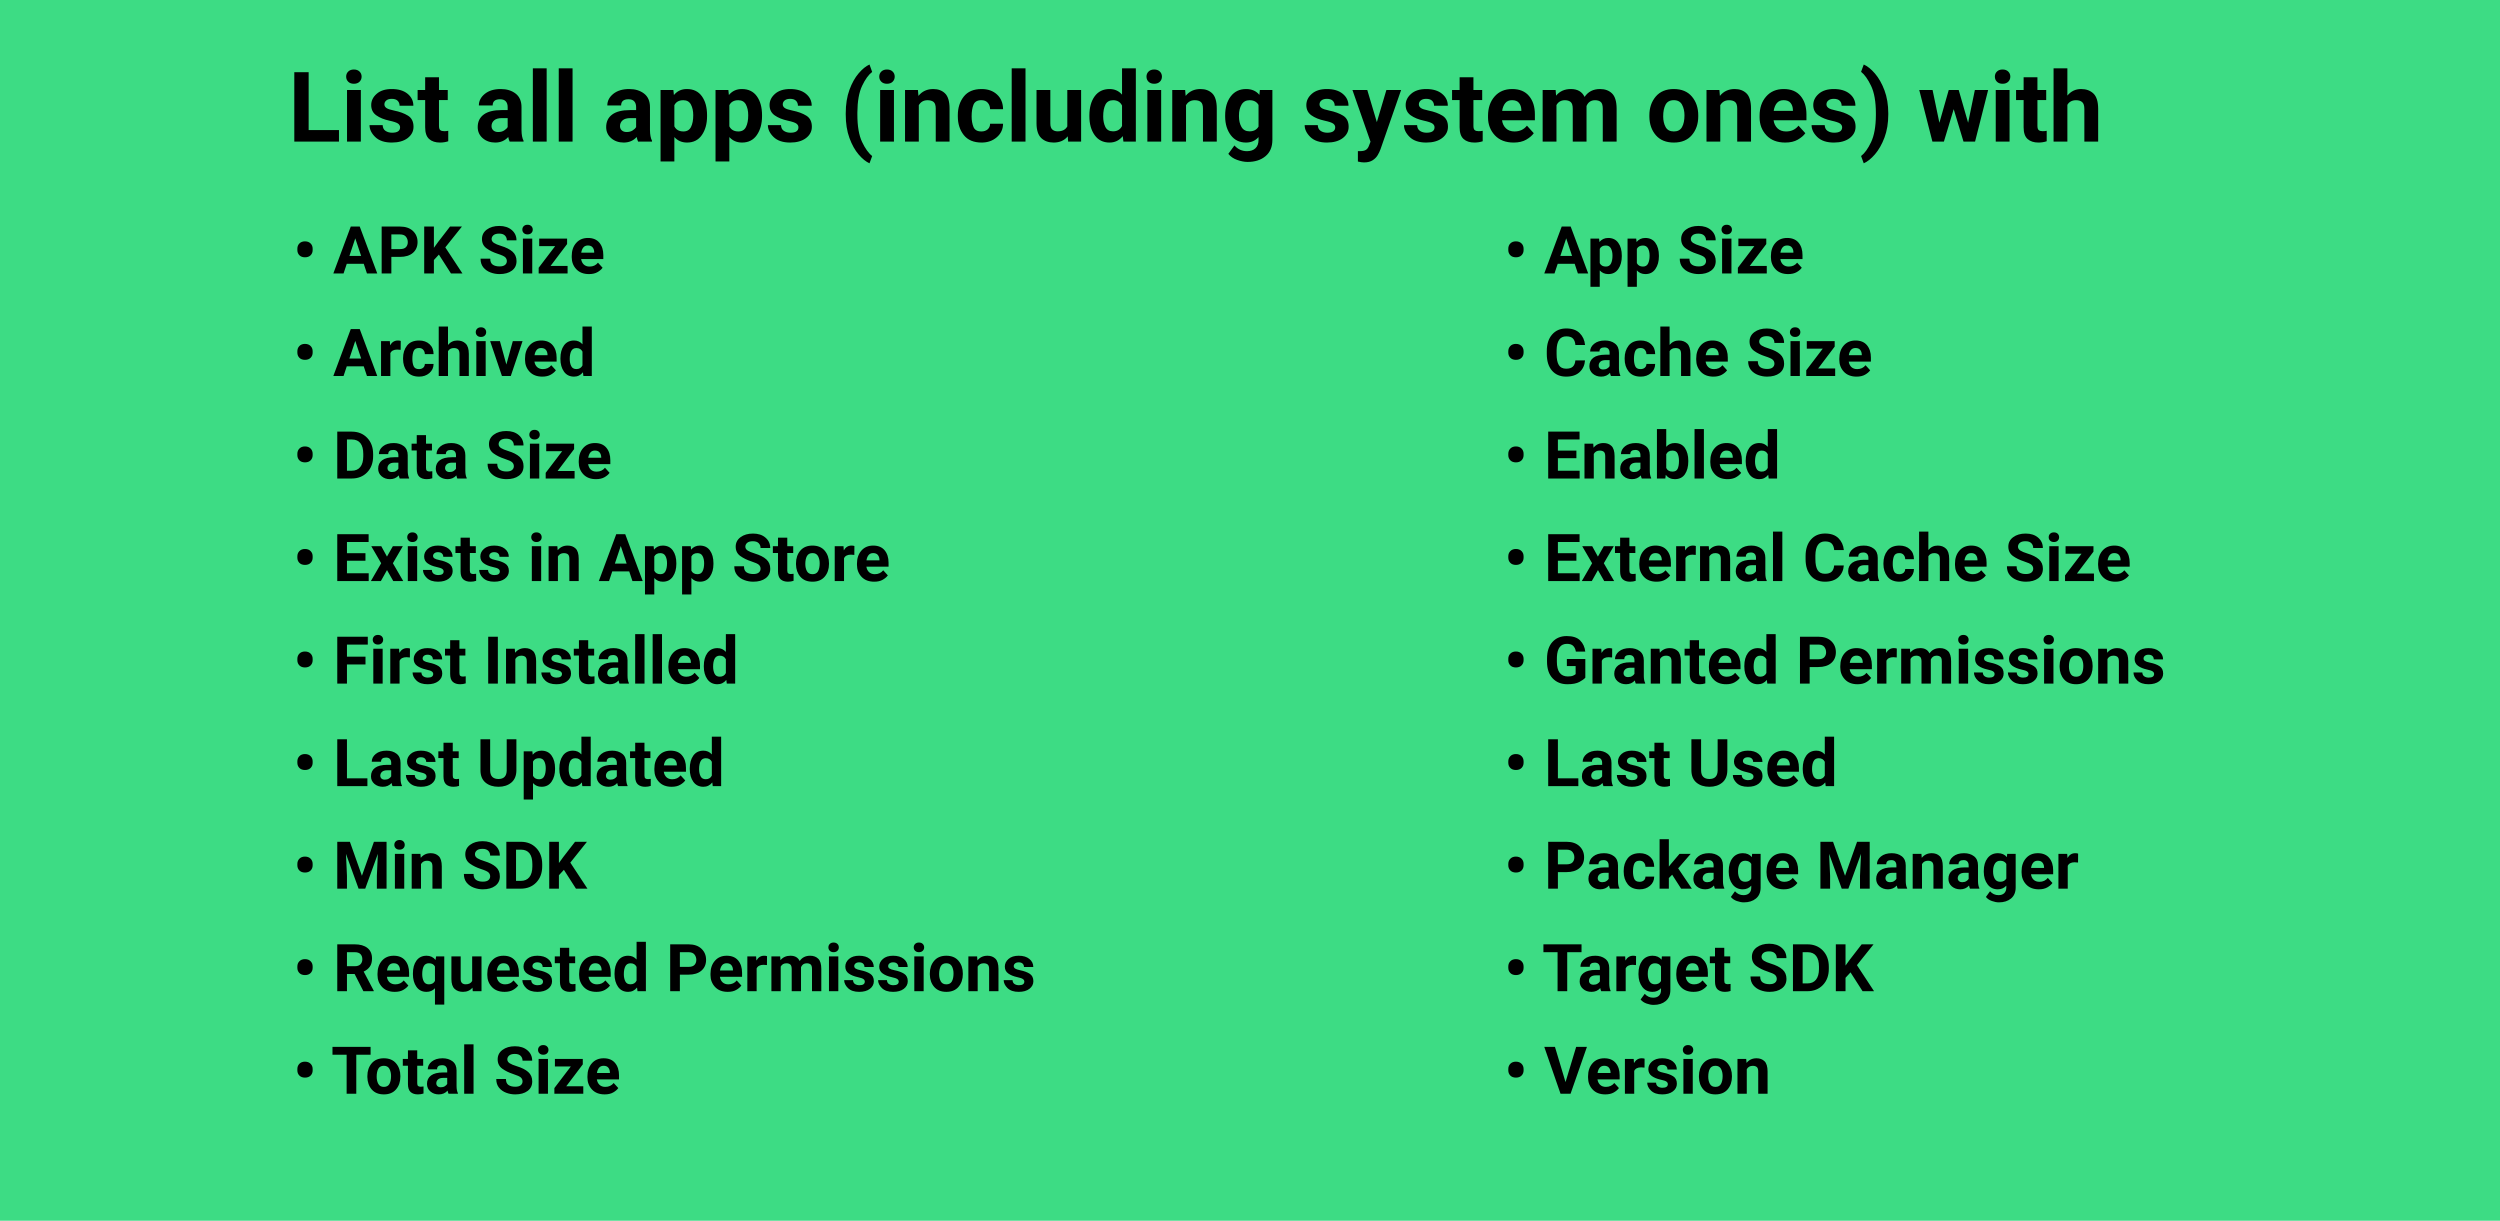
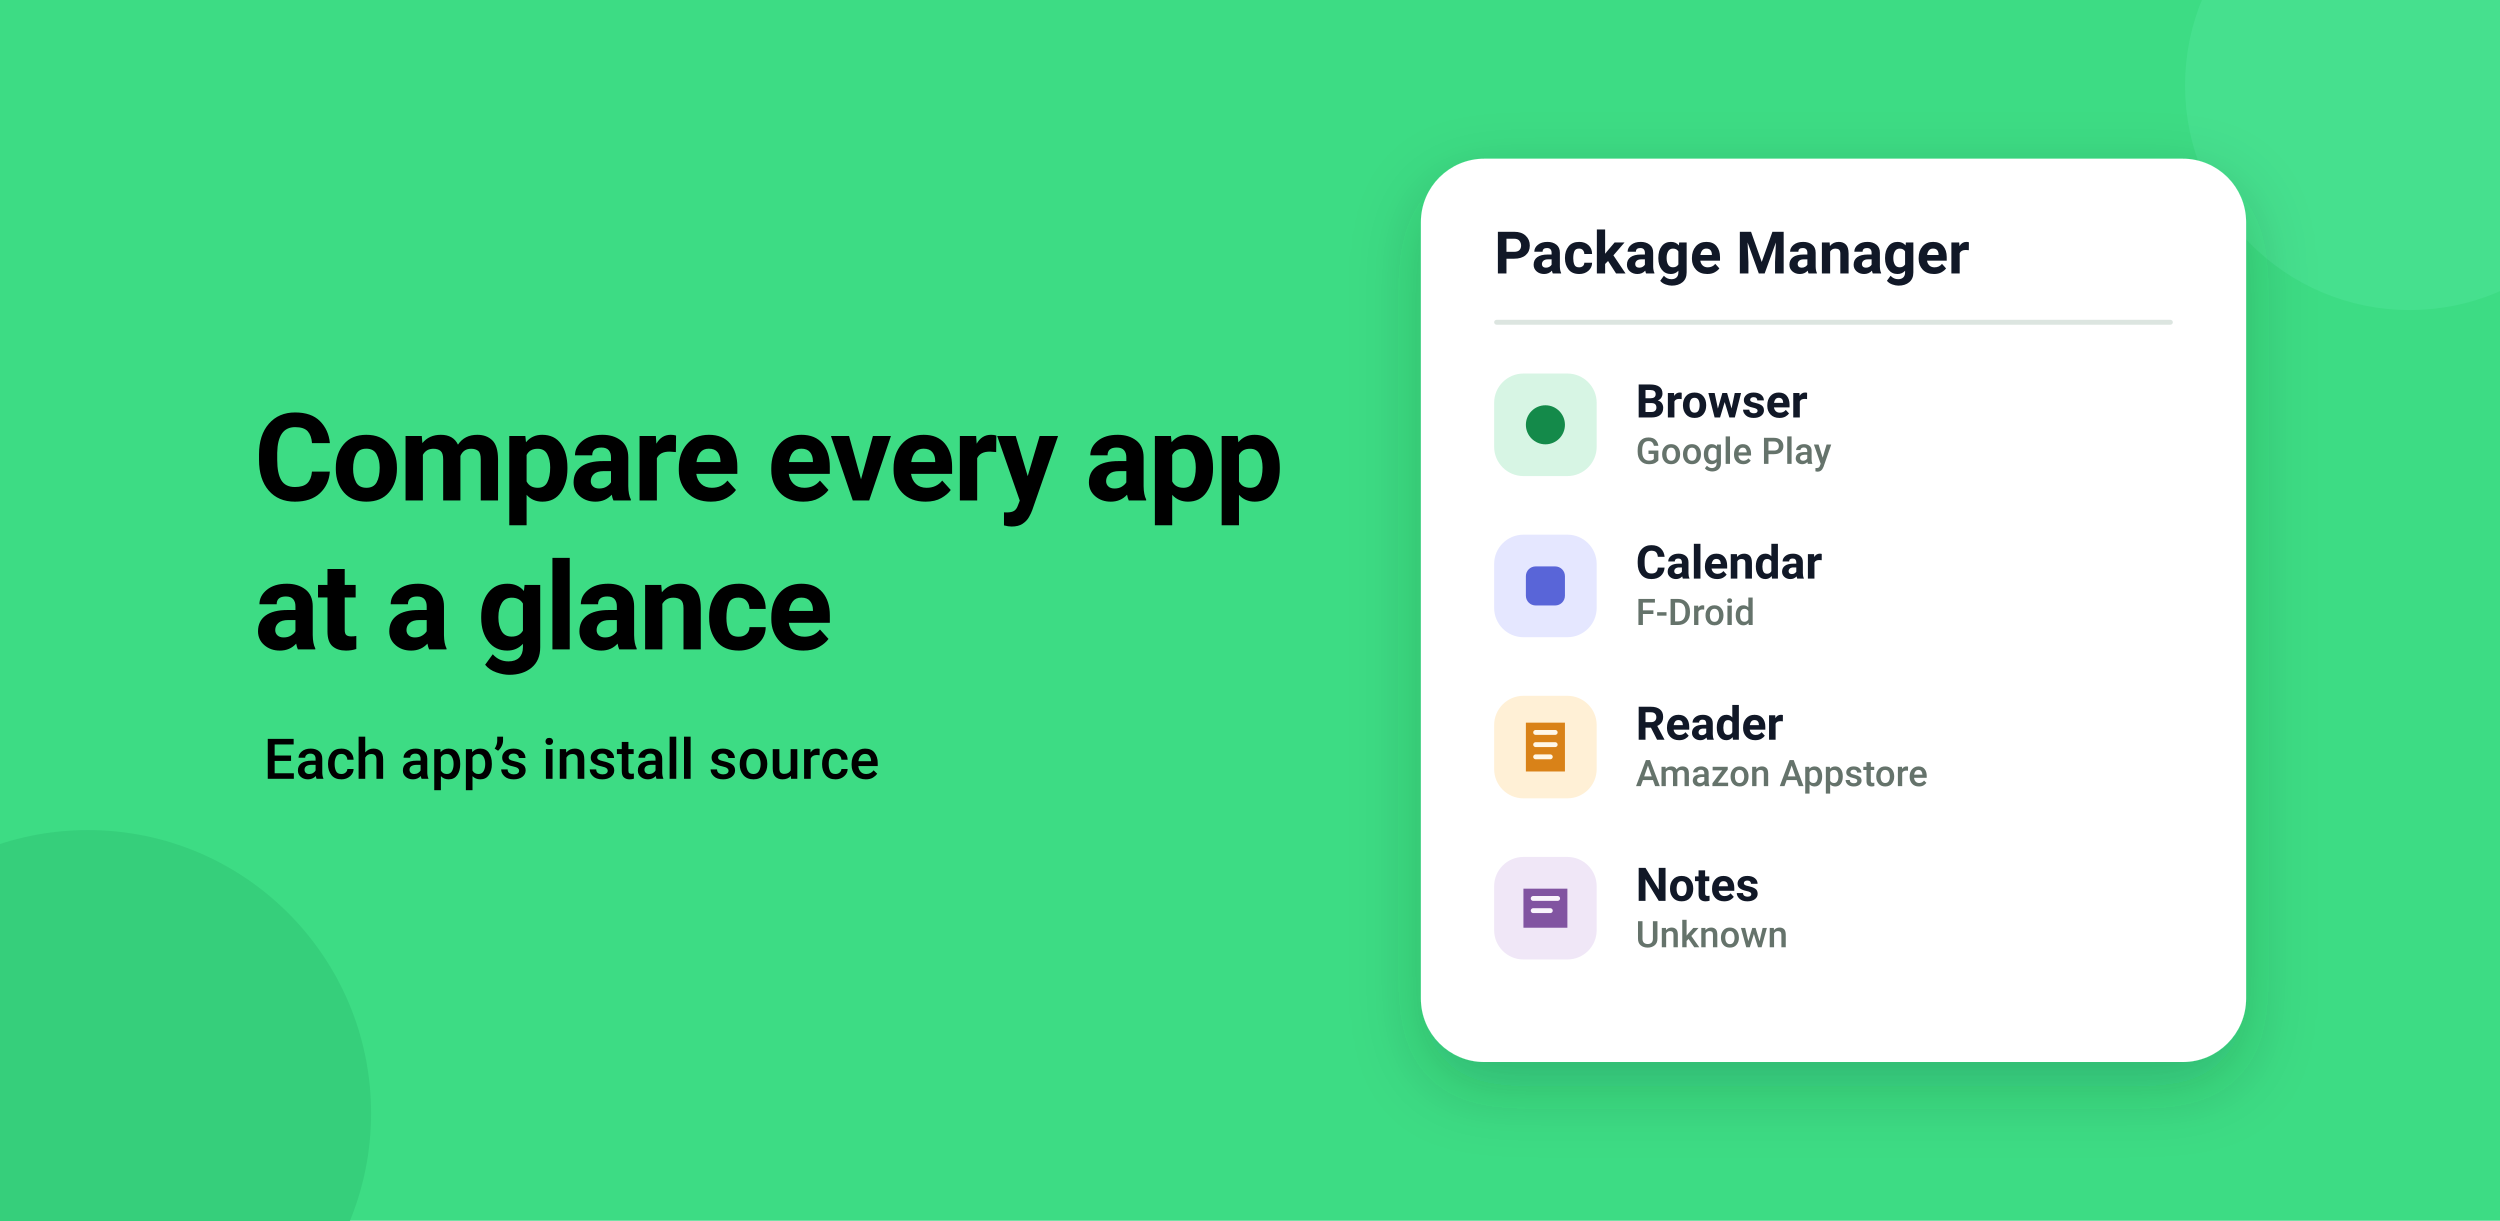
<svg xmlns="http://www.w3.org/2000/svg" width="1024" height="500" viewBox="0 0 1024 500" role="img" aria-labelledby="title description">
+   <defs>
+     <filter id="panel-shadow" x="-20%" y="-20%" width="140%" height="140%">
+       <feDropShadow dx="0" dy="10" stdDeviation="14" flood-color="#0B3D22" flood-opacity="0.22" />
+     </filter>
+   </defs>
  <rect width="1024" height="500" fill="#3DDC84" />
-   <g transform="translate(82 0)">
-     <g fill="#000000" font-family="Roboto, Arial, sans-serif">
-       <text x="36" y="58" font-size="40" font-weight="700">List all apps (including system ones) with</text>
-       <g font-size="27" font-weight="600">
-         <text x="38" y="112">• APK Size</text>
-         <text x="38" y="154">• Archived</text>
-         <text x="38" y="196">• Data Size</text>
-         <text x="38" y="238">• Exists in App Store</text>
-         <text x="38" y="280">• First Installed</text>
-         <text x="38" y="322">• Last Updated</text>
-         <text x="38" y="364">• Min SDK</text>
-         <text x="38" y="406">• Requested Permissions</text>
-         <text x="38" y="448">• Total Size</text>
-         <text x="534" y="112">• App Size</text>
-         <text x="534" y="154">• Cache Size</text>
-         <text x="534" y="196">• Enabled</text>
-         <text x="534" y="238">• External Cache Size</text>
-         <text x="534" y="280">• Granted Permissions</text>
-         <text x="534" y="322">• Last Used</text>
-         <text x="534" y="364">• Package Manager</text>
-         <text x="534" y="406">• Target SDK</text>
-         <text x="534" y="448">• Version</text>
-       </g>
+   <circle cx="36" cy="456" r="116" fill="#36CF7B" />
+   <circle cx="987" cy="35" r="92" fill="#46E08E" />
+   <g fill="#000000" font-family="'Segoe UI Variable Display', 'Segoe UI', Roboto, Arial, sans-serif">
+     <text x="104" y="205" font-size="50" font-weight="750" letter-spacing="-0.8">Compare every app</text>
+     <text x="104" y="266" font-size="50" font-weight="750" letter-spacing="-0.8">at a glance</text>
+     <text x="108" y="319" font-size="23" font-weight="500">Each app’s install source</text>
+   </g>
+   <g filter="url(#panel-shadow)">
+     <rect x="582" y="65" width="338" height="370" rx="26" fill="#FFFFFF" />
+   </g>
+   <g font-family="'Segoe UI Variable Display', 'Segoe UI', Roboto, Arial, sans-serif">
+     <text x="612" y="112" fill="#111827" font-size="24" font-weight="700">Package Manager</text>
+     <rect x="612" y="131" width="278" height="2" rx="1" fill="#DCE5E0" />
+     <g transform="translate(0 0)">
+       <rect x="612" y="153" width="42" height="42" rx="12" fill="#D7F5E4" />
+       <circle cx="633" cy="174" r="8" fill="#148A4A" />
+       <text x="670" y="171" fill="#111827" font-size="19" font-weight="650">Browser</text>
+       <text x="670" y="190" fill="#65736B" font-size="15" font-weight="500">Google Play</text>
+     </g>
+     <g transform="translate(0 66)">
+       <rect x="612" y="153" width="42" height="42" rx="12" fill="#E5E7FF" />
+       <rect x="625" y="166" width="16" height="16" rx="4" fill="#5965D8" />
+       <text x="670" y="171" fill="#111827" font-size="19" font-weight="650">Calendar</text>
+       <text x="670" y="190" fill="#65736B" font-size="15" font-weight="500">F-Droid</text>
+     </g>
+     <g transform="translate(0 132)">
+       <rect x="612" y="153" width="42" height="42" rx="12" fill="#FFF0D6" />
+       <path d="M625 164h16v20h-16z" fill="#D98218" />
+       <path d="M629 168h8M629 173h8M629 178h6" stroke="#FFF7E8" stroke-width="2" stroke-linecap="round" />
+       <text x="670" y="171" fill="#111827" font-size="19" font-weight="650">Reader</text>
+       <text x="670" y="190" fill="#65736B" font-size="15" font-weight="500">Amazon Appstore</text>
+     </g>
+     <g transform="translate(0 198)">
+       <rect x="612" y="153" width="42" height="42" rx="12" fill="#F0E7F7" />
+       <path d="M624 166h18v16h-18z" fill="#8154A1" />
+       <path d="M628 170h10M628 175h7" stroke="#F9F4FC" stroke-width="2" stroke-linecap="round" />
+       <text x="670" y="171" fill="#111827" font-size="19" font-weight="650">Notes</text>
+       <text x="670" y="190" fill="#65736B" font-size="15" font-weight="500">Unknown</text>
    </g>
  </g>
</svg>
